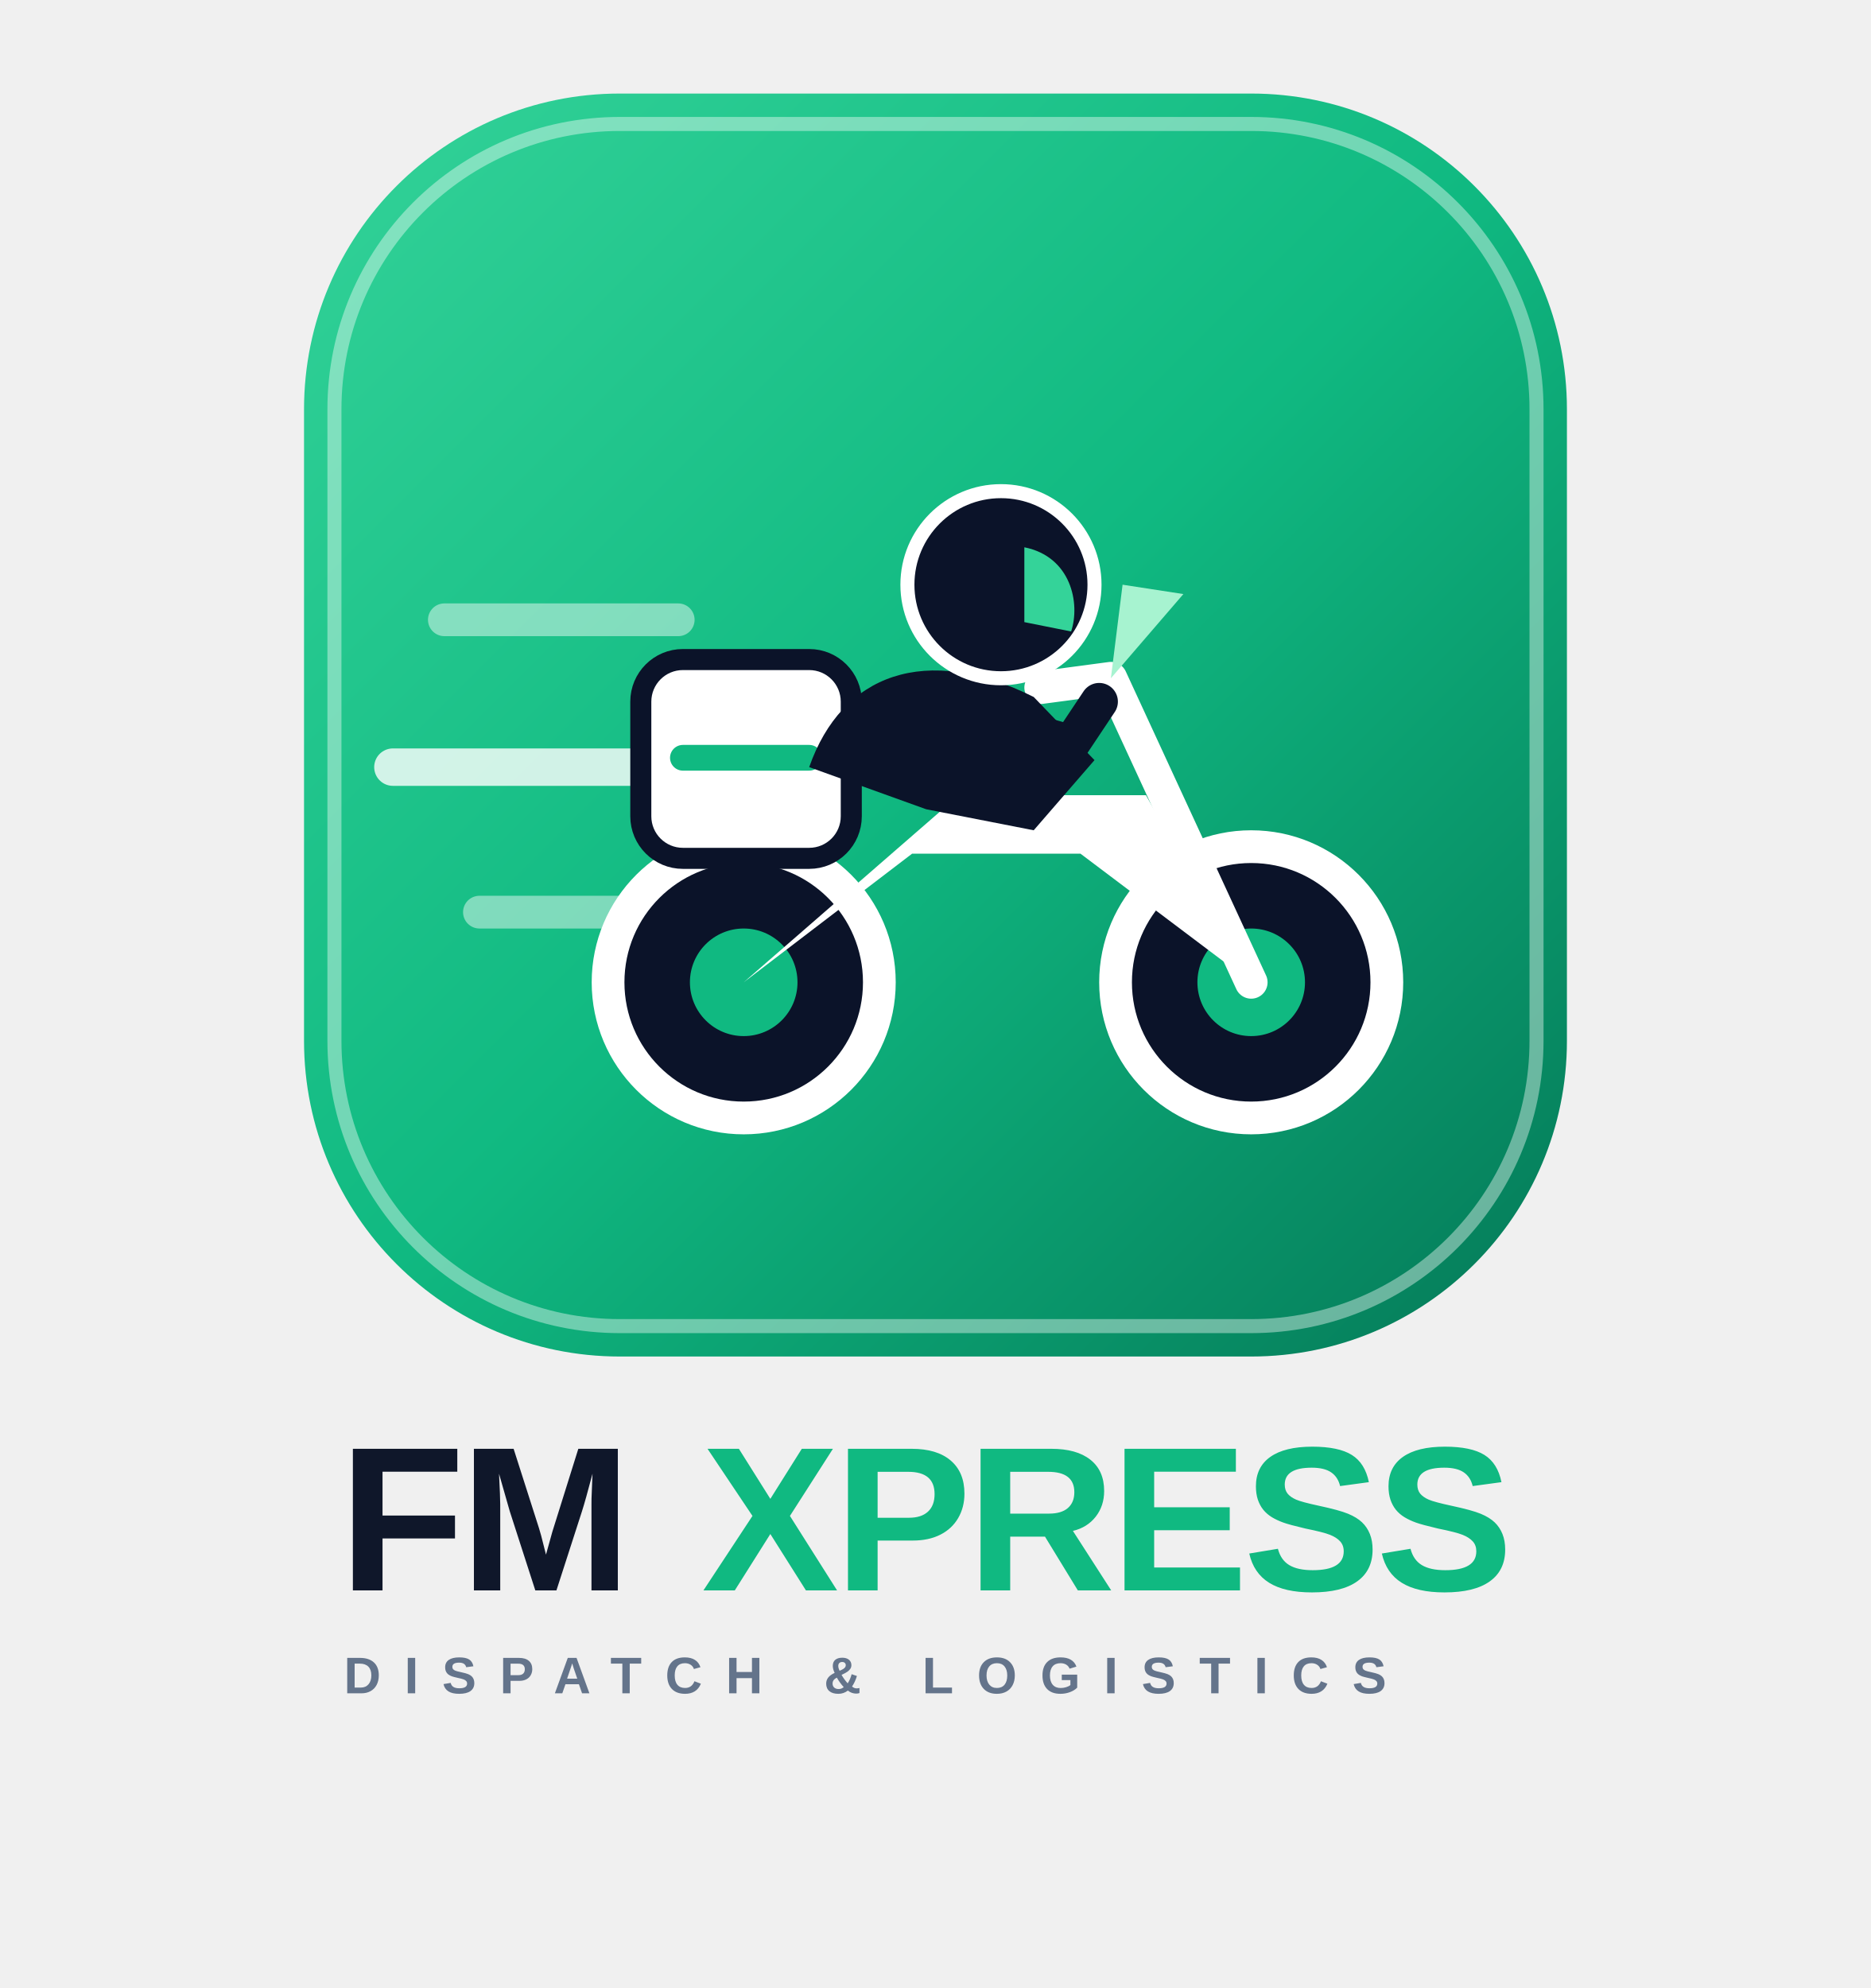
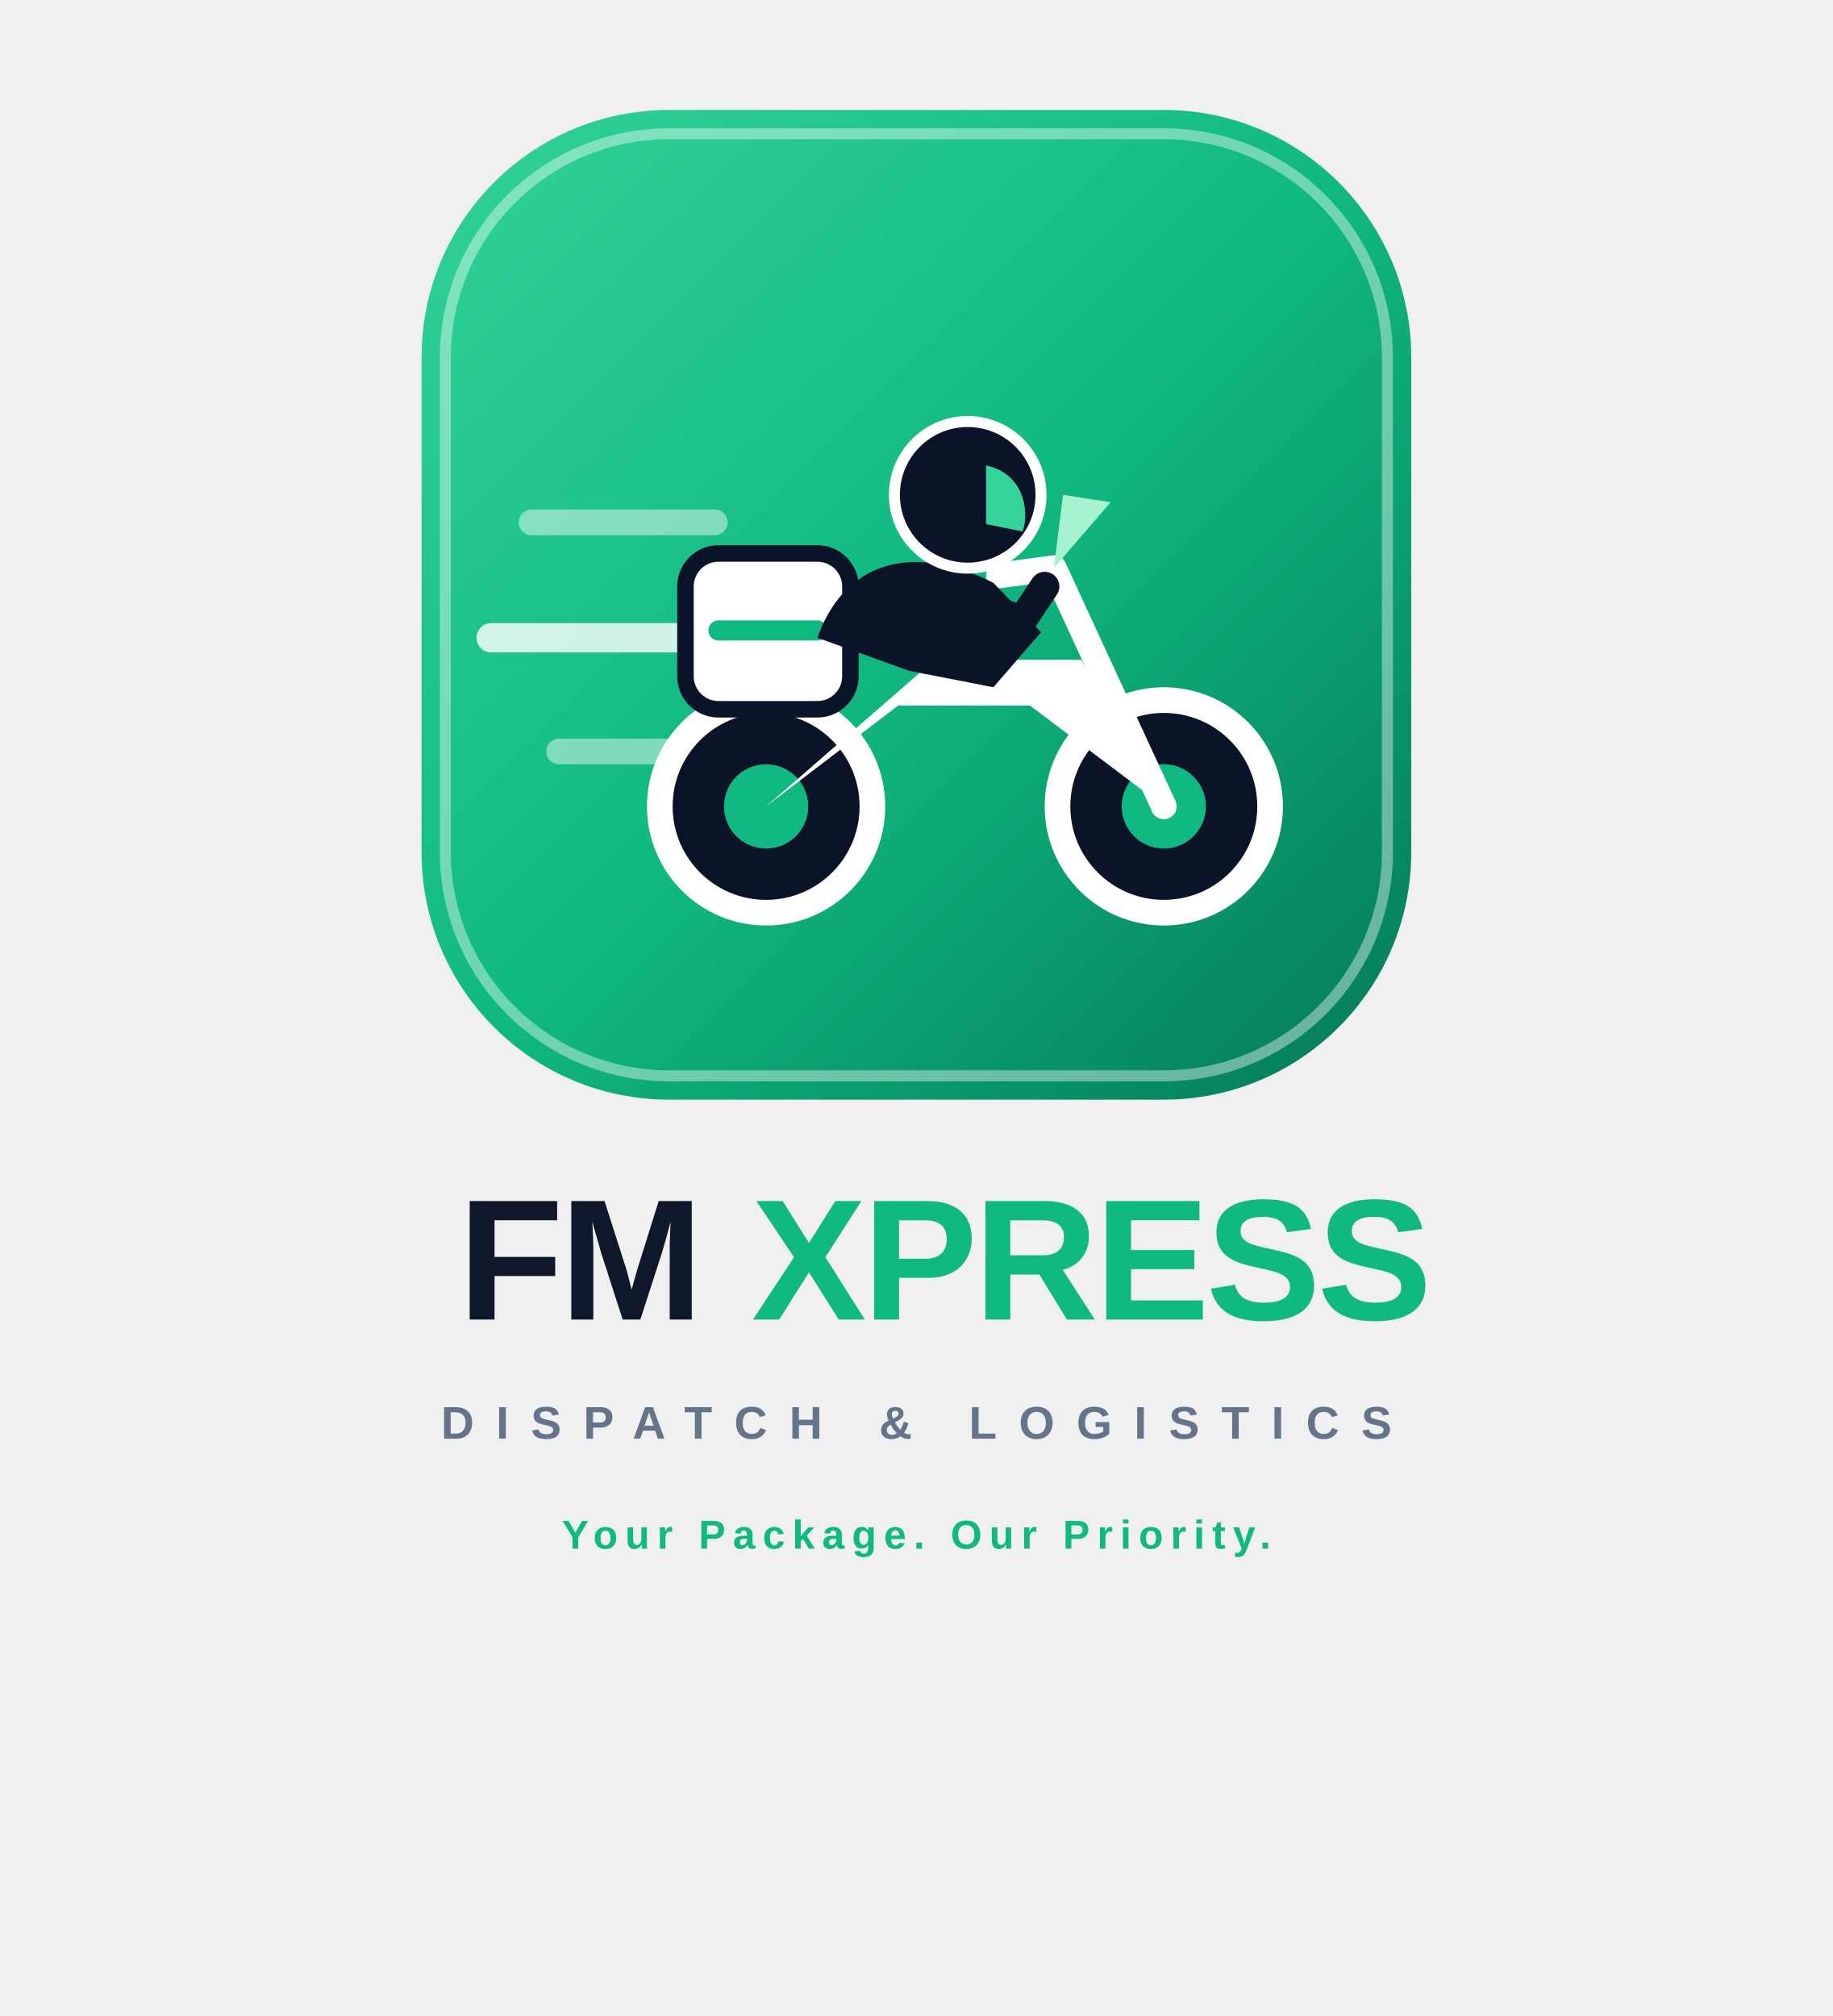
- <svg xmlns="http://www.w3.org/2000/svg" width="800" height="850" viewBox="0 0 800 850">
+ <svg xmlns="http://www.w3.org/2000/svg" width="1000" height="1100" viewBox="0 0 1000 1100">
  <defs>
-     <linearGradient id="badgeGrad2" x1="0%" y1="0%" x2="100%" y2="100%">
+     <linearGradient id="badgeGradStacked" x1="0%" y1="0%" x2="100%" y2="100%">
      <stop offset="0%" stop-color="#34D399" />
      <stop offset="50%" stop-color="#10B981" />
      <stop offset="100%" stop-color="#047857" />
    </linearGradient>
  </defs>
-   <g transform="translate(130, 40)">
-     <rect x="0" y="0" width="540" height="540" rx="135" fill="url(#badgeGrad2)" />
+   <g transform="translate(230, 60)">
+     <rect x="0" y="0" width="540" height="540" rx="135" fill="url(#badgeGradStacked)" />
    <rect x="13" y="13" width="514" height="514" rx="122" fill="none" stroke="#FFFFFF" stroke-width="6" opacity="0.4" />
    <path d="M 60 225 L 160 225" stroke="#FFFFFF" stroke-width="14" stroke-linecap="round" opacity="0.45" />
    <path d="M 38 288 L 148 288" stroke="#FFFFFF" stroke-width="16" stroke-linecap="round" opacity="0.8" />
    <path d="M 75 350 L 175 350" stroke="#FFFFFF" stroke-width="14" stroke-linecap="round" opacity="0.45" />
    <circle cx="188" cy="380" r="58" fill="#0B1329" stroke="#FFFFFF" stroke-width="14" />
    <circle cx="188" cy="380" r="23" fill="#10B981" />
    <circle cx="405" cy="380" r="58" fill="#0B1329" stroke="#FFFFFF" stroke-width="14" />
    <circle cx="405" cy="380" r="23" fill="#10B981" />
    <path d="M 188 380 L 260 325 L 332 325 L 405 380 L 360 300 L 280 300 Z" fill="#FFFFFF" />
    <path d="M 405 380 L 345 250 L 315 254" stroke="#FFFFFF" stroke-width="14" stroke-linecap="round" stroke-linejoin="round" fill="none" />
    <path d="M 345 250 L 376 214 L 350 210 Z" fill="#A7F3D0" />
    <rect x="144" y="242" width="90" height="85" rx="18" fill="#FFFFFF" stroke="#0B1329" stroke-width="9" />
    <path d="M 162 284 L 216 284" stroke="#10B981" stroke-width="11" stroke-linecap="round" />
    <path d="M 216 288 C 230 248, 266 235, 312 258 L 338 285 L 312 315 L 266 306 Z" fill="#0B1329" />
    <path d="M 278 264 L 328 278 L 340 260" stroke="#0B1329" stroke-width="16" stroke-linecap="round" stroke-linejoin="round" fill="none" />
    <circle cx="298" cy="210" r="40" fill="#0B1329" stroke="#FFFFFF" stroke-width="6" />
    <path d="M 308 194 C 328 198, 332 218, 328 230 L 308 226 Z" fill="#34D399" />
  </g>
-   <g transform="translate(145, 680)">
-     <text x="0" y="0" font-family="-apple-system, 'SF Pro Display', 'Helvetica Neue', Arial, sans-serif" font-weight="900" font-size="88" letter-spacing="-2" fill="#0F172A">FM</text>
-     <text x="155" y="0" font-family="-apple-system, 'SF Pro Display', 'Helvetica Neue', Arial, sans-serif" font-weight="900" font-size="88" letter-spacing="-2" fill="#10B981">XPRESS</text>
-     <text x="2" y="44" font-family="-apple-system, 'SF Pro Display', 'Helvetica Neue', Arial, sans-serif" font-weight="800" font-size="22" letter-spacing="10" fill="#64748B">DISPATCH &amp; LOGISTICS</text>
+   <g transform="translate(500, 720)">
+     <text x="-250" y="0" font-family="-apple-system, 'SF Pro Display', 'Helvetica Neue', Arial, sans-serif" font-weight="900" font-size="94" letter-spacing="-2" fill="#0F172A">FM</text>
+     <text x="-90" y="0" font-family="-apple-system, 'SF Pro Display', 'Helvetica Neue', Arial, sans-serif" font-weight="900" font-size="94" letter-spacing="-2" fill="#10B981">XPRESS</text>
  </g>
+   <text x="500" y="785" text-anchor="middle" font-family="-apple-system, 'SF Pro Display', 'Helvetica Neue', Arial, sans-serif" font-weight="800" font-size="25" letter-spacing="12" fill="#64748B">
+     DISPATCH &amp; LOGISTICS
+   </text>
+   <text x="500" y="845" text-anchor="middle" font-family="-apple-system, 'SF Pro Display', 'Helvetica Neue', Arial, sans-serif" font-weight="700" font-size="22" letter-spacing="4" fill="#10B981">
+     Your Package. Our Priority.
+   </text>
</svg>
